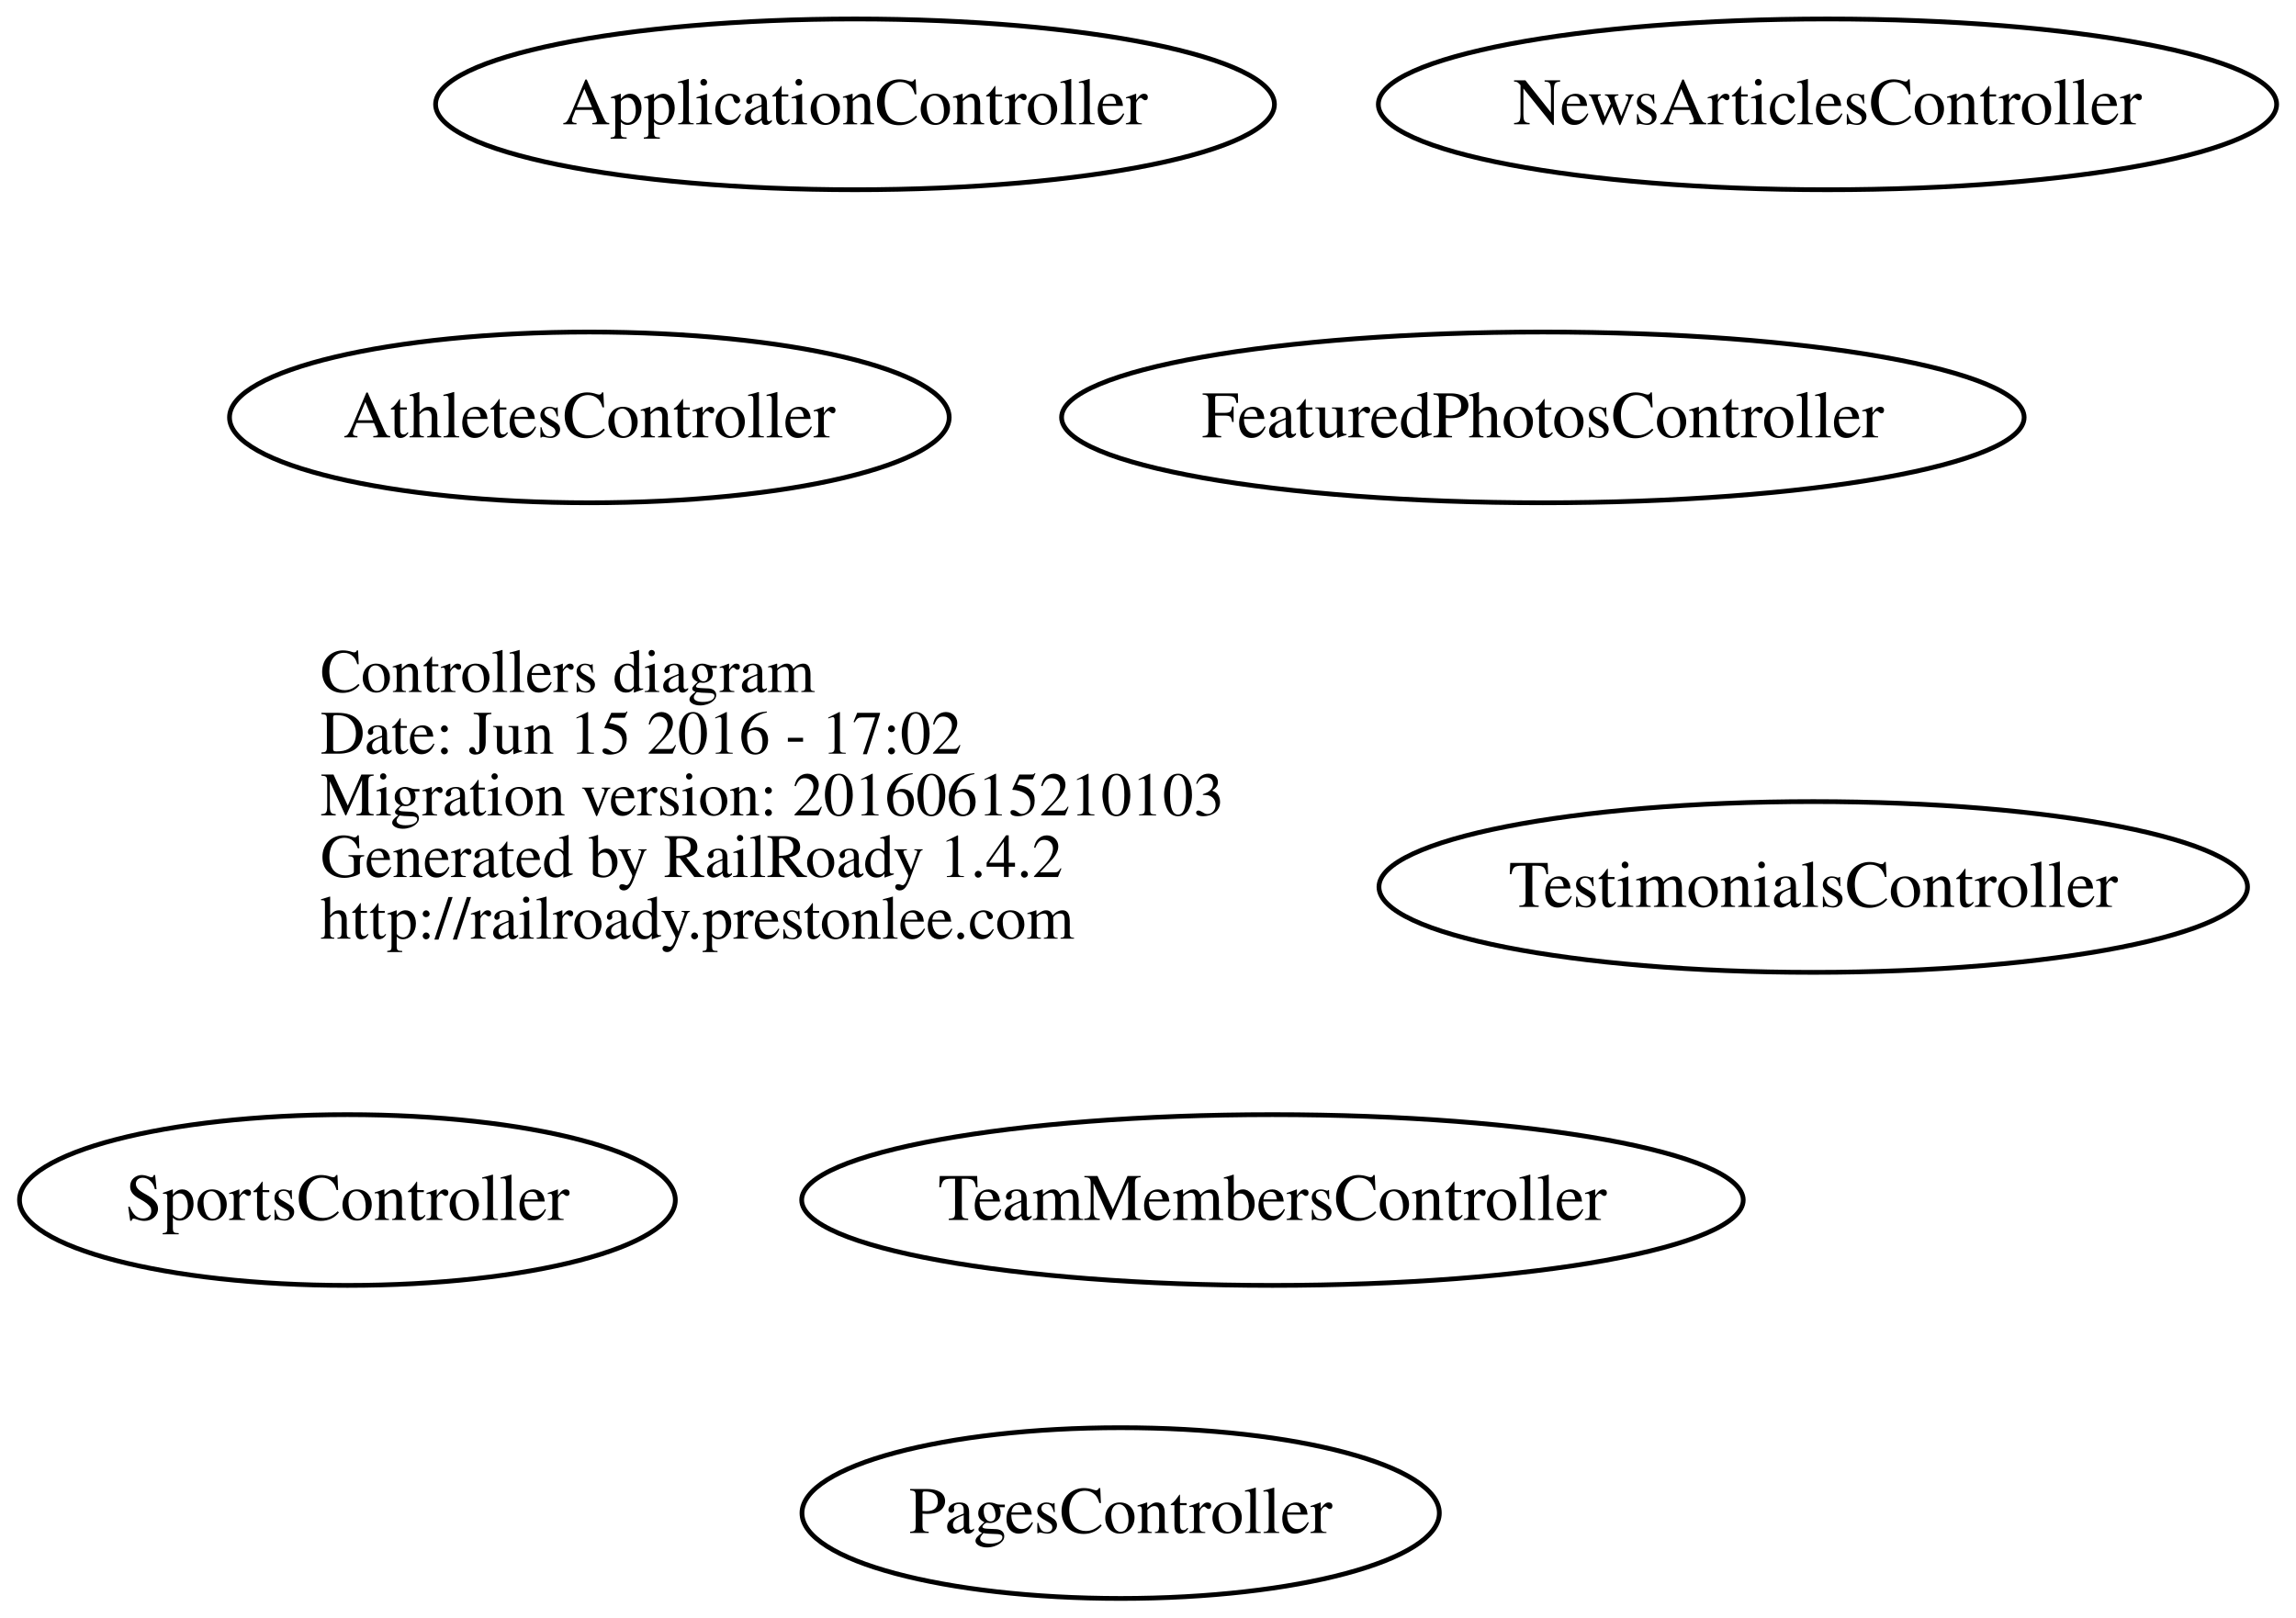
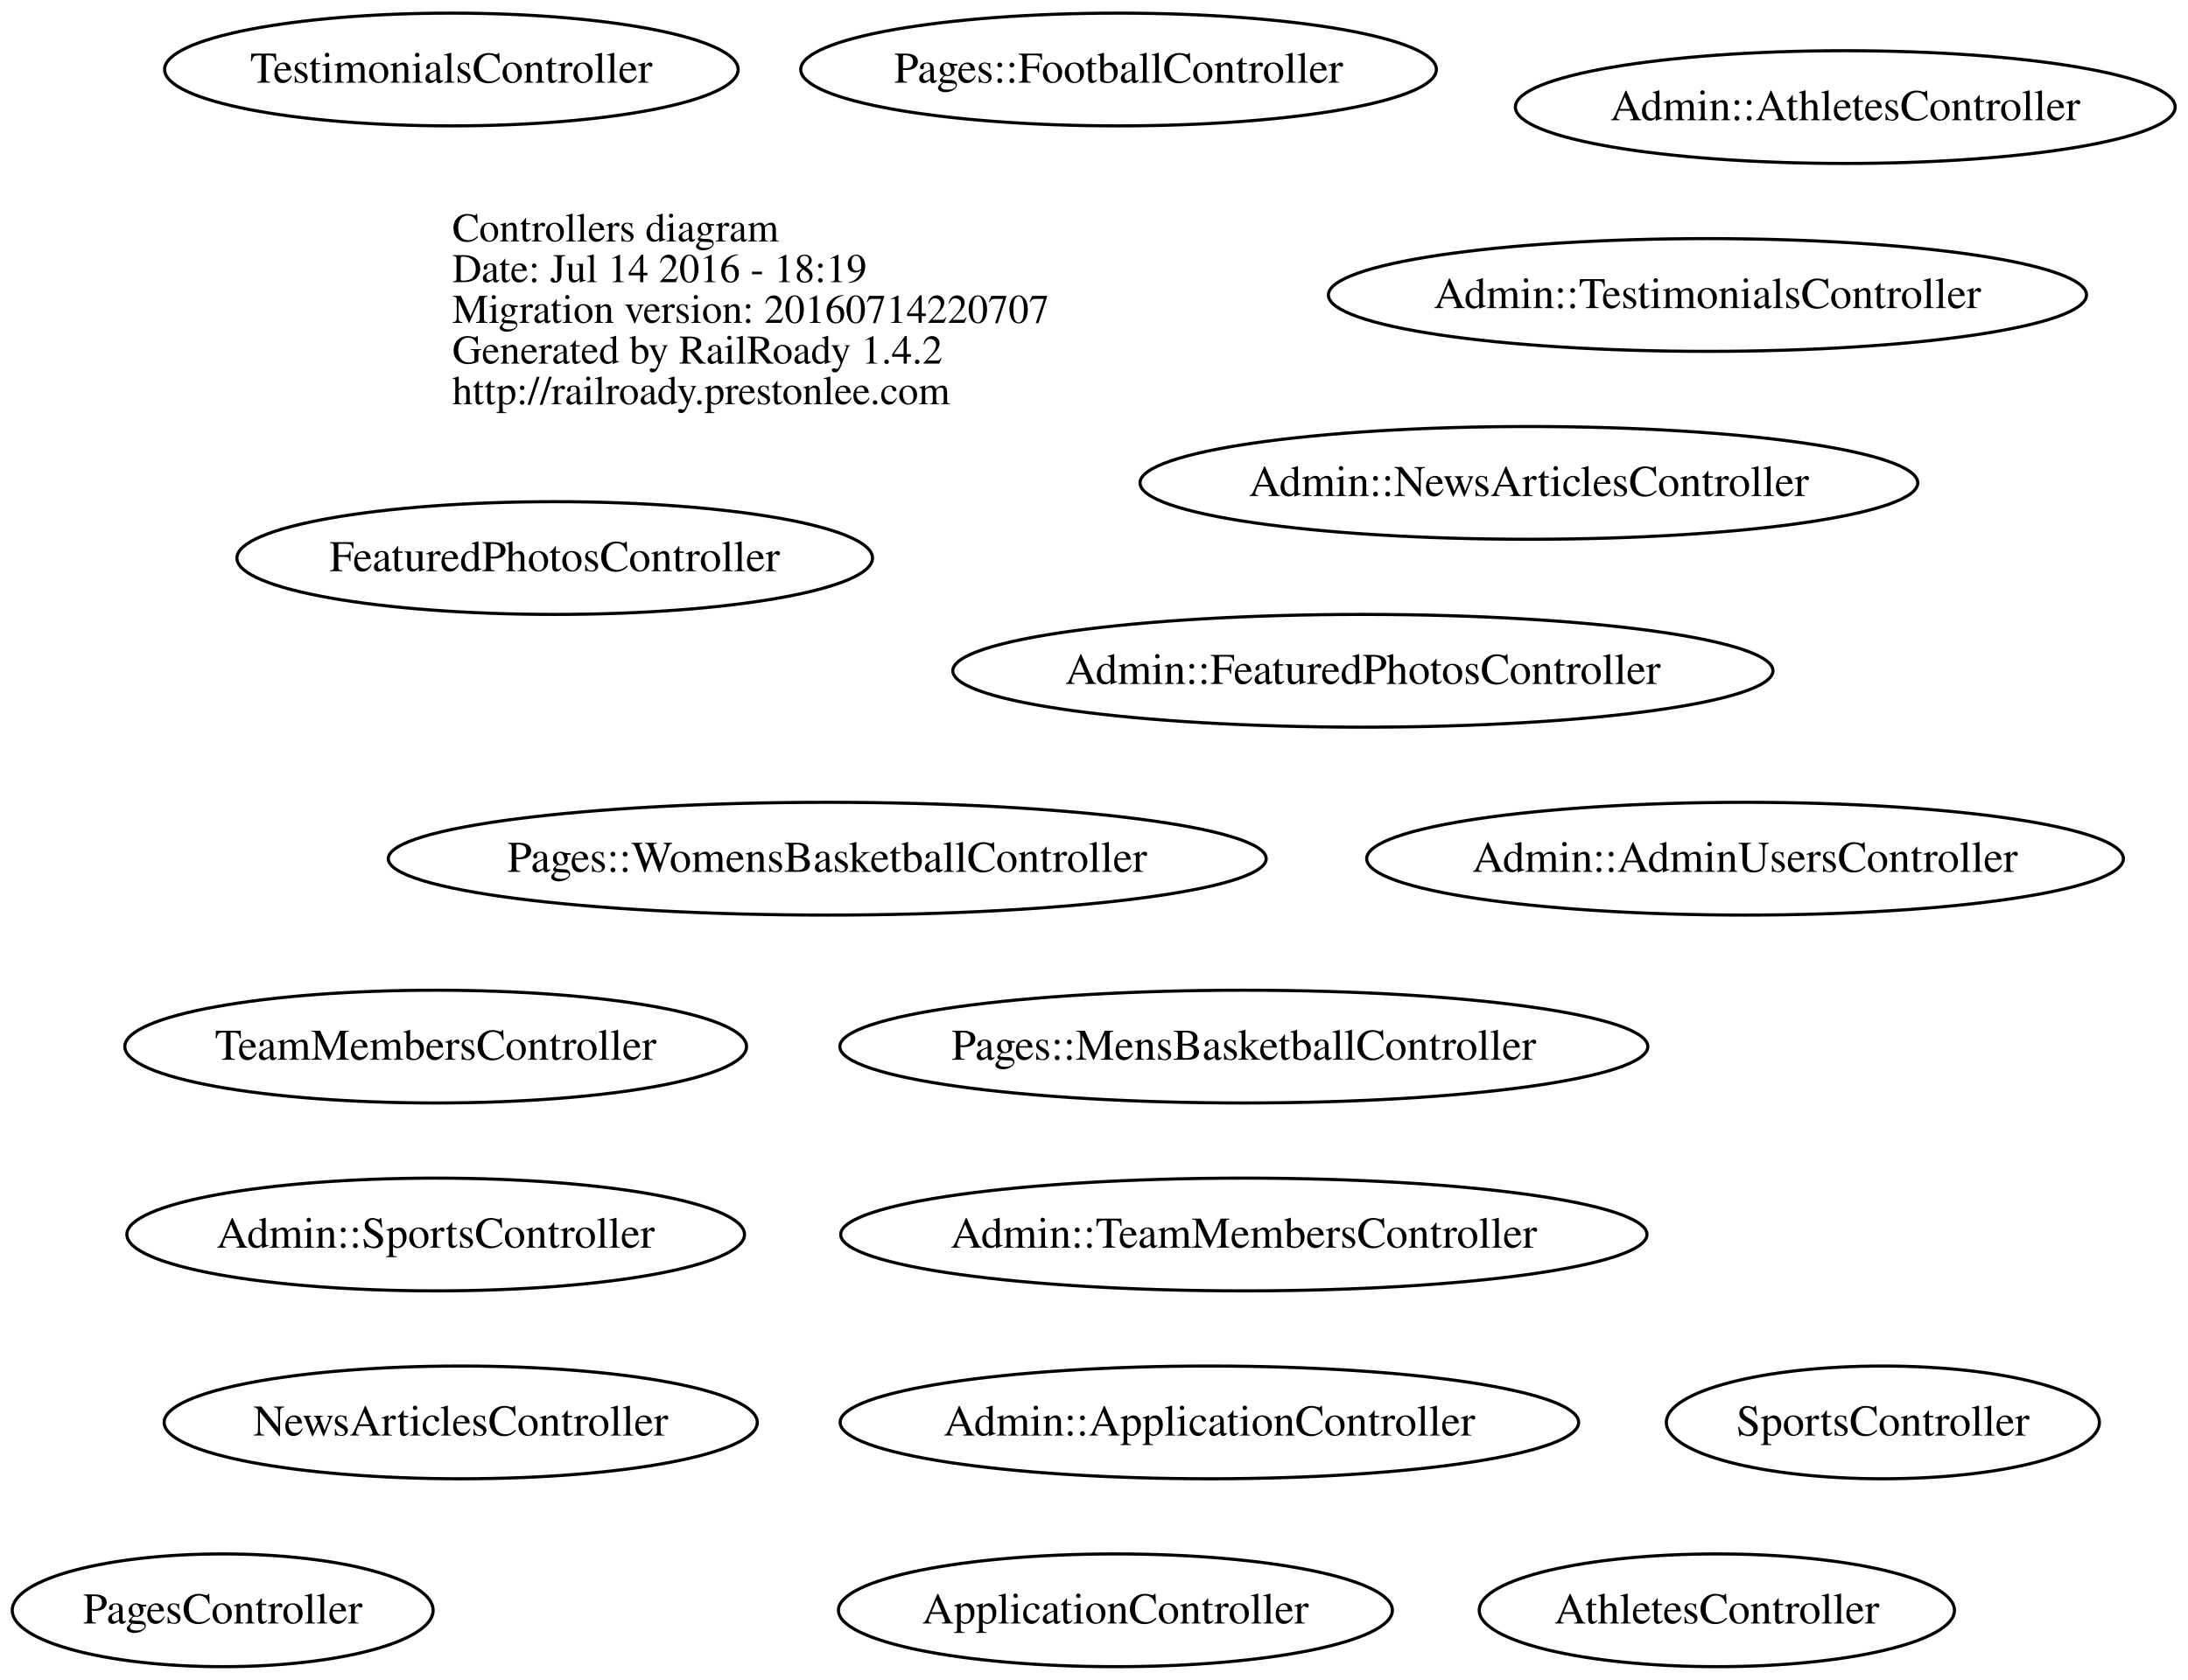
- <svg xmlns="http://www.w3.org/2000/svg" width="484pt" height="341pt" viewBox="0.00 0.00 483.65 341.00">
-   <g id="graph0" class="graph" transform="scale(1 1) rotate(0) translate(169.062 161)">
-     <polygon fill="none" stroke="none" points="-169.062,180 -169.062,-161 314.59,-161 314.59,180 -169.062,180" />
+ <svg xmlns="http://www.w3.org/2000/svg" width="698pt" height="536pt" viewBox="0.00 0.00 698.50 536.00">
+   <g id="graph0" class="graph" transform="scale(1 1) rotate(0) translate(268.088 268)">
+     <polygon fill="none" stroke="none" points="-268.088,268 -268.088,-268 430.407,-268 430.407,268 -268.088,268" />
    <g id="node1" class="node">
-       <text text-anchor="start" x="-101.688" y="-15.1" font-family="Times,serif" font-size="13.00">Controllers diagram</text>
-       <text text-anchor="start" x="-101.688" y="-2.1" font-family="Times,serif" font-size="13.00">Date: Jun 15 2016 - 17:02</text>
-       <text text-anchor="start" x="-101.688" y="10.9" font-family="Times,serif" font-size="13.00">Migration version: 20160615210103</text>
-       <text text-anchor="start" x="-101.688" y="23.9" font-family="Times,serif" font-size="13.00">Generated by RailRoady 1.4.2</text>
-       <text text-anchor="start" x="-101.688" y="36.9" font-family="Times,serif" font-size="13.00">http://railroady.prestonlee.com</text>
+       <text text-anchor="start" x="-123.688" y="-191.1" font-family="Times,serif" font-size="13.00">Controllers diagram</text>
+       <text text-anchor="start" x="-123.688" y="-178.1" font-family="Times,serif" font-size="13.00">Date: Jul 14 2016 - 18:19</text>
+       <text text-anchor="start" x="-123.688" y="-165.1" font-family="Times,serif" font-size="13.00">Migration version: 20160714220707</text>
+       <text text-anchor="start" x="-123.688" y="-152.1" font-family="Times,serif" font-size="13.00">Generated by RailRoady 1.4.2</text>
+       <text text-anchor="start" x="-123.688" y="-139.1" font-family="Times,serif" font-size="13.00">http://railroady.prestonlee.com</text>
    </g>
    <g id="node2" class="node">
-       <ellipse fill="none" stroke="black" cx="11" cy="-139" rx="88.417" ry="18" />
-       <text text-anchor="middle" x="11" y="-134.8" font-family="Times,serif" font-size="14.00">ApplicationController</text>
+       <ellipse fill="none" stroke="black" cx="289" cy="6" rx="120.783" ry="18" />
+       <text text-anchor="middle" x="289" y="10.2" font-family="Times,serif" font-size="14.00">Admin::AdminUsersController</text>
    </g>
    <g id="node3" class="node">
-       <ellipse fill="none" stroke="black" cx="-45" cy="-73" rx="75.855" ry="18" />
-       <text text-anchor="middle" x="-45" y="-68.8" font-family="Times,serif" font-size="14.00">AthletesController</text>
+       <ellipse fill="none" stroke="black" cx="118" cy="186" rx="117.876" ry="18" />
+       <text text-anchor="middle" x="118" y="190.2" font-family="Times,serif" font-size="14.00">Admin::ApplicationController</text>
    </g>
    <g id="node4" class="node">
-       <ellipse fill="none" stroke="black" cx="156" cy="-73" rx="101.456" ry="18" />
-       <text text-anchor="middle" x="156" y="-68.8" font-family="Times,serif" font-size="14.00">FeaturedPhotosController</text>
+       <ellipse fill="none" stroke="black" cx="321" cy="-234" rx="105.315" ry="18" />
+       <text text-anchor="middle" x="321" y="-229.8" font-family="Times,serif" font-size="14.00">Admin::AthletesController</text>
    </g>
    <g id="node5" class="node">
-       <ellipse fill="none" stroke="black" cx="216" cy="-139" rx="94.681" ry="18" />
-       <text text-anchor="middle" x="216" y="-134.8" font-family="Times,serif" font-size="14.00">NewsArticlesController</text>
+       <ellipse fill="none" stroke="black" cx="167" cy="-54" rx="130.915" ry="18" />
+       <text text-anchor="middle" x="167" y="-49.8" font-family="Times,serif" font-size="14.00">Admin::FeaturedPhotosController</text>
    </g>
    <g id="node6" class="node">
-       <ellipse fill="none" stroke="black" cx="67" cy="158" rx="67.177" ry="18" />
-       <text text-anchor="middle" x="67" y="162.2" font-family="Times,serif" font-size="14.00">PagesController</text>
+       <ellipse fill="none" stroke="black" cx="220" cy="-114" rx="124.14" ry="18" />
+       <text text-anchor="middle" x="220" y="-109.8" font-family="Times,serif" font-size="14.00">Admin::NewsArticlesController</text>
    </g>
    <g id="node7" class="node">
-       <ellipse fill="none" stroke="black" cx="-96" cy="92" rx="69.124" ry="18" />
-       <text text-anchor="middle" x="-96" y="96.2" font-family="Times,serif" font-size="14.00">SportsController</text>
+       <ellipse fill="none" stroke="black" cx="-129" cy="126" rx="98.583" ry="18" />
+       <text text-anchor="middle" x="-129" y="130.2" font-family="Times,serif" font-size="14.00">Admin::SportsController</text>
    </g>
    <g id="node8" class="node">
-       <ellipse fill="none" stroke="black" cx="99" cy="92" rx="99.241" ry="18" />
-       <text text-anchor="middle" x="99" y="96.2" font-family="Times,serif" font-size="14.00">TeamMembersController</text>
+       <ellipse fill="none" stroke="black" cx="129" cy="126" rx="128.701" ry="18" />
+       <text text-anchor="middle" x="129" y="130.2" font-family="Times,serif" font-size="14.00">Admin::TeamMembersController</text>
    </g>
    <g id="node9" class="node">
-       <ellipse fill="none" stroke="black" cx="213" cy="26" rx="91.549" ry="18" />
-       <text text-anchor="middle" x="213" y="30.2" font-family="Times,serif" font-size="14.00">TestimonialsController</text>
+       <ellipse fill="none" stroke="black" cx="277" cy="-174" rx="121.008" ry="18" />
+       <text text-anchor="middle" x="277" y="-169.8" font-family="Times,serif" font-size="14.00">Admin::TestimonialsController</text>
+     </g>
+     <g id="node10" class="node">
+       <ellipse fill="none" stroke="black" cx="88" cy="246" rx="88.417" ry="18" />
+       <text text-anchor="middle" x="88" y="250.2" font-family="Times,serif" font-size="14.00">ApplicationController</text>
+     </g>
+     <g id="node11" class="node">
+       <ellipse fill="none" stroke="black" cx="280" cy="246" rx="75.855" ry="18" />
+       <text text-anchor="middle" x="280" y="250.2" font-family="Times,serif" font-size="14.00">AthletesController</text>
+     </g>
+     <g id="node12" class="node">
+       <ellipse fill="none" stroke="black" cx="-91" cy="-90" rx="101.456" ry="18" />
+       <text text-anchor="middle" x="-91" y="-85.8" font-family="Times,serif" font-size="14.00">FeaturedPhotosController</text>
+     </g>
+     <g id="node13" class="node">
+       <ellipse fill="none" stroke="black" cx="-121" cy="186" rx="94.681" ry="18" />
+       <text text-anchor="middle" x="-121" y="190.2" font-family="Times,serif" font-size="14.00">NewsArticlesController</text>
+     </g>
+     <g id="node14" class="node">
+       <ellipse fill="none" stroke="black" cx="89" cy="-246" rx="101.464" ry="18" />
+       <text text-anchor="middle" x="89" y="-241.8" font-family="Times,serif" font-size="14.00">Pages::FootballController</text>
+     </g>
+     <g id="node15" class="node">
+       <ellipse fill="none" stroke="black" cx="129" cy="66" rx="128.968" ry="18" />
+       <text text-anchor="middle" x="129" y="70.2" font-family="Times,serif" font-size="14.00">Pages::MensBasketballController</text>
+     </g>
+     <g id="node16" class="node">
+       <ellipse fill="none" stroke="black" cx="-4" cy="6" rx="140.129" ry="18" />
+       <text text-anchor="middle" x="-4" y="10.2" font-family="Times,serif" font-size="14.00">Pages::WomensBasketballController</text>
+     </g>
+     <g id="node17" class="node">
+       <ellipse fill="none" stroke="black" cx="-197" cy="246" rx="67.177" ry="18" />
+       <text text-anchor="middle" x="-197" y="250.2" font-family="Times,serif" font-size="14.00">PagesController</text>
+     </g>
+     <g id="node18" class="node">
+       <ellipse fill="none" stroke="black" cx="333" cy="186" rx="69.124" ry="18" />
+       <text text-anchor="middle" x="333" y="190.2" font-family="Times,serif" font-size="14.00">SportsController</text>
+     </g>
+     <g id="node19" class="node">
+       <ellipse fill="none" stroke="black" cx="-129" cy="66" rx="99.241" ry="18" />
+       <text text-anchor="middle" x="-129" y="70.2" font-family="Times,serif" font-size="14.00">TeamMembersController</text>
+     </g>
+     <g id="node20" class="node">
+       <ellipse fill="none" stroke="black" cx="-124" cy="-246" rx="91.549" ry="18" />
+       <text text-anchor="middle" x="-124" y="-241.8" font-family="Times,serif" font-size="14.00">TestimonialsController</text>
    </g>
  </g>
</svg>
